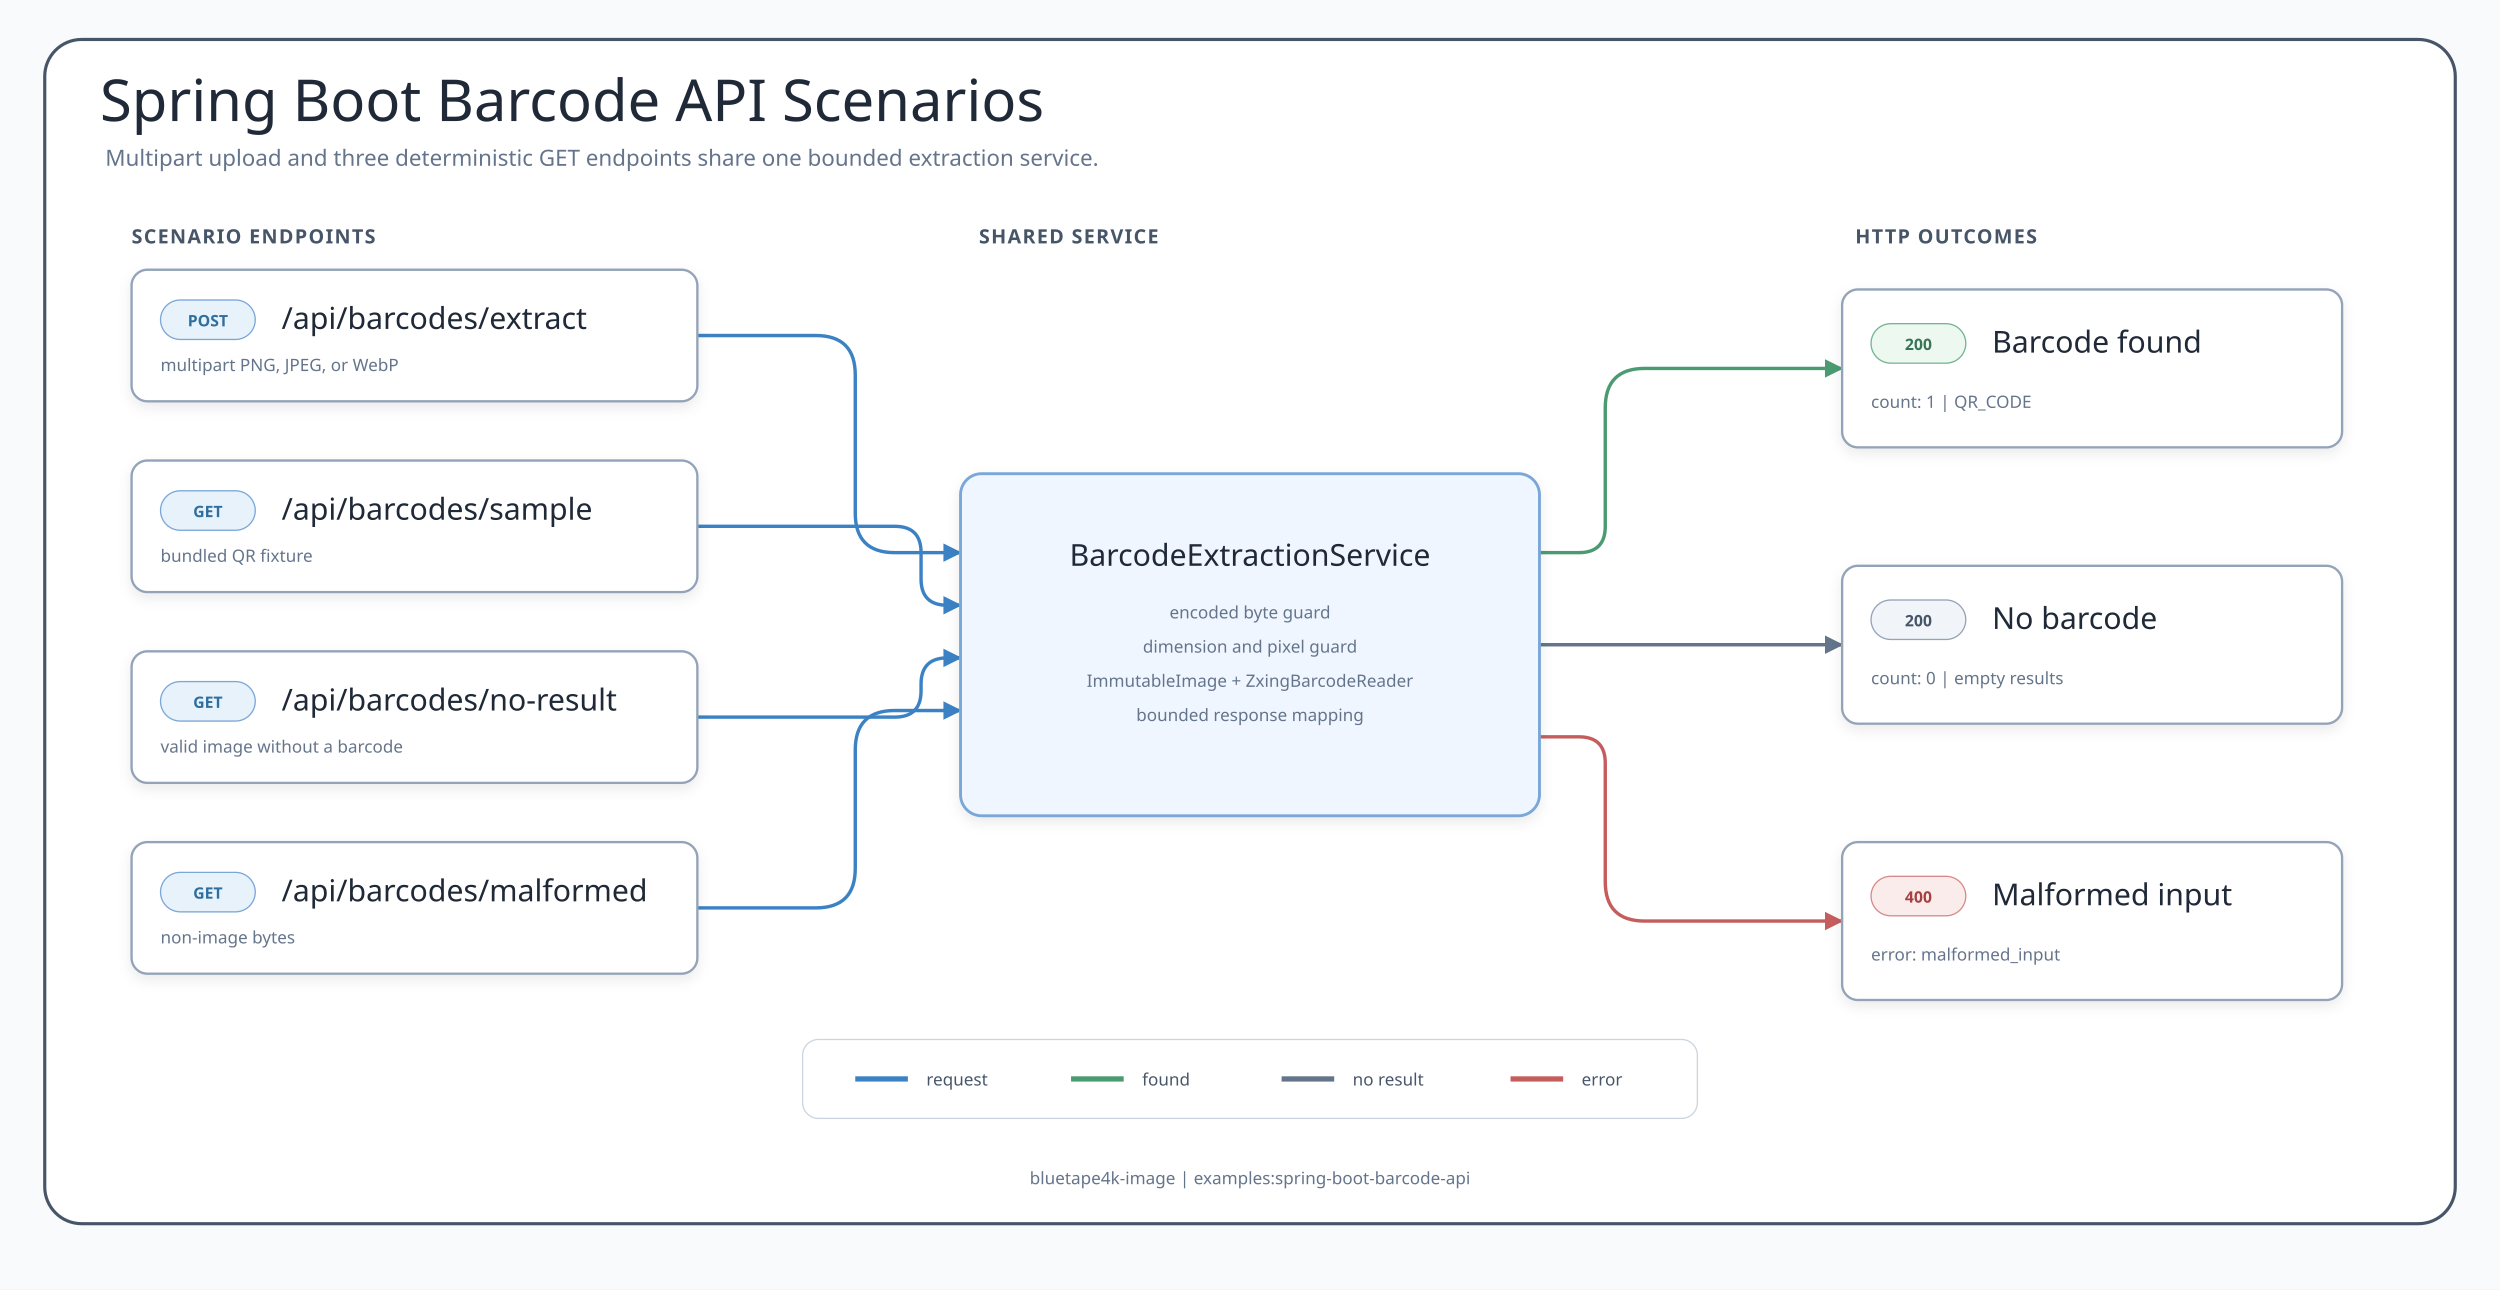
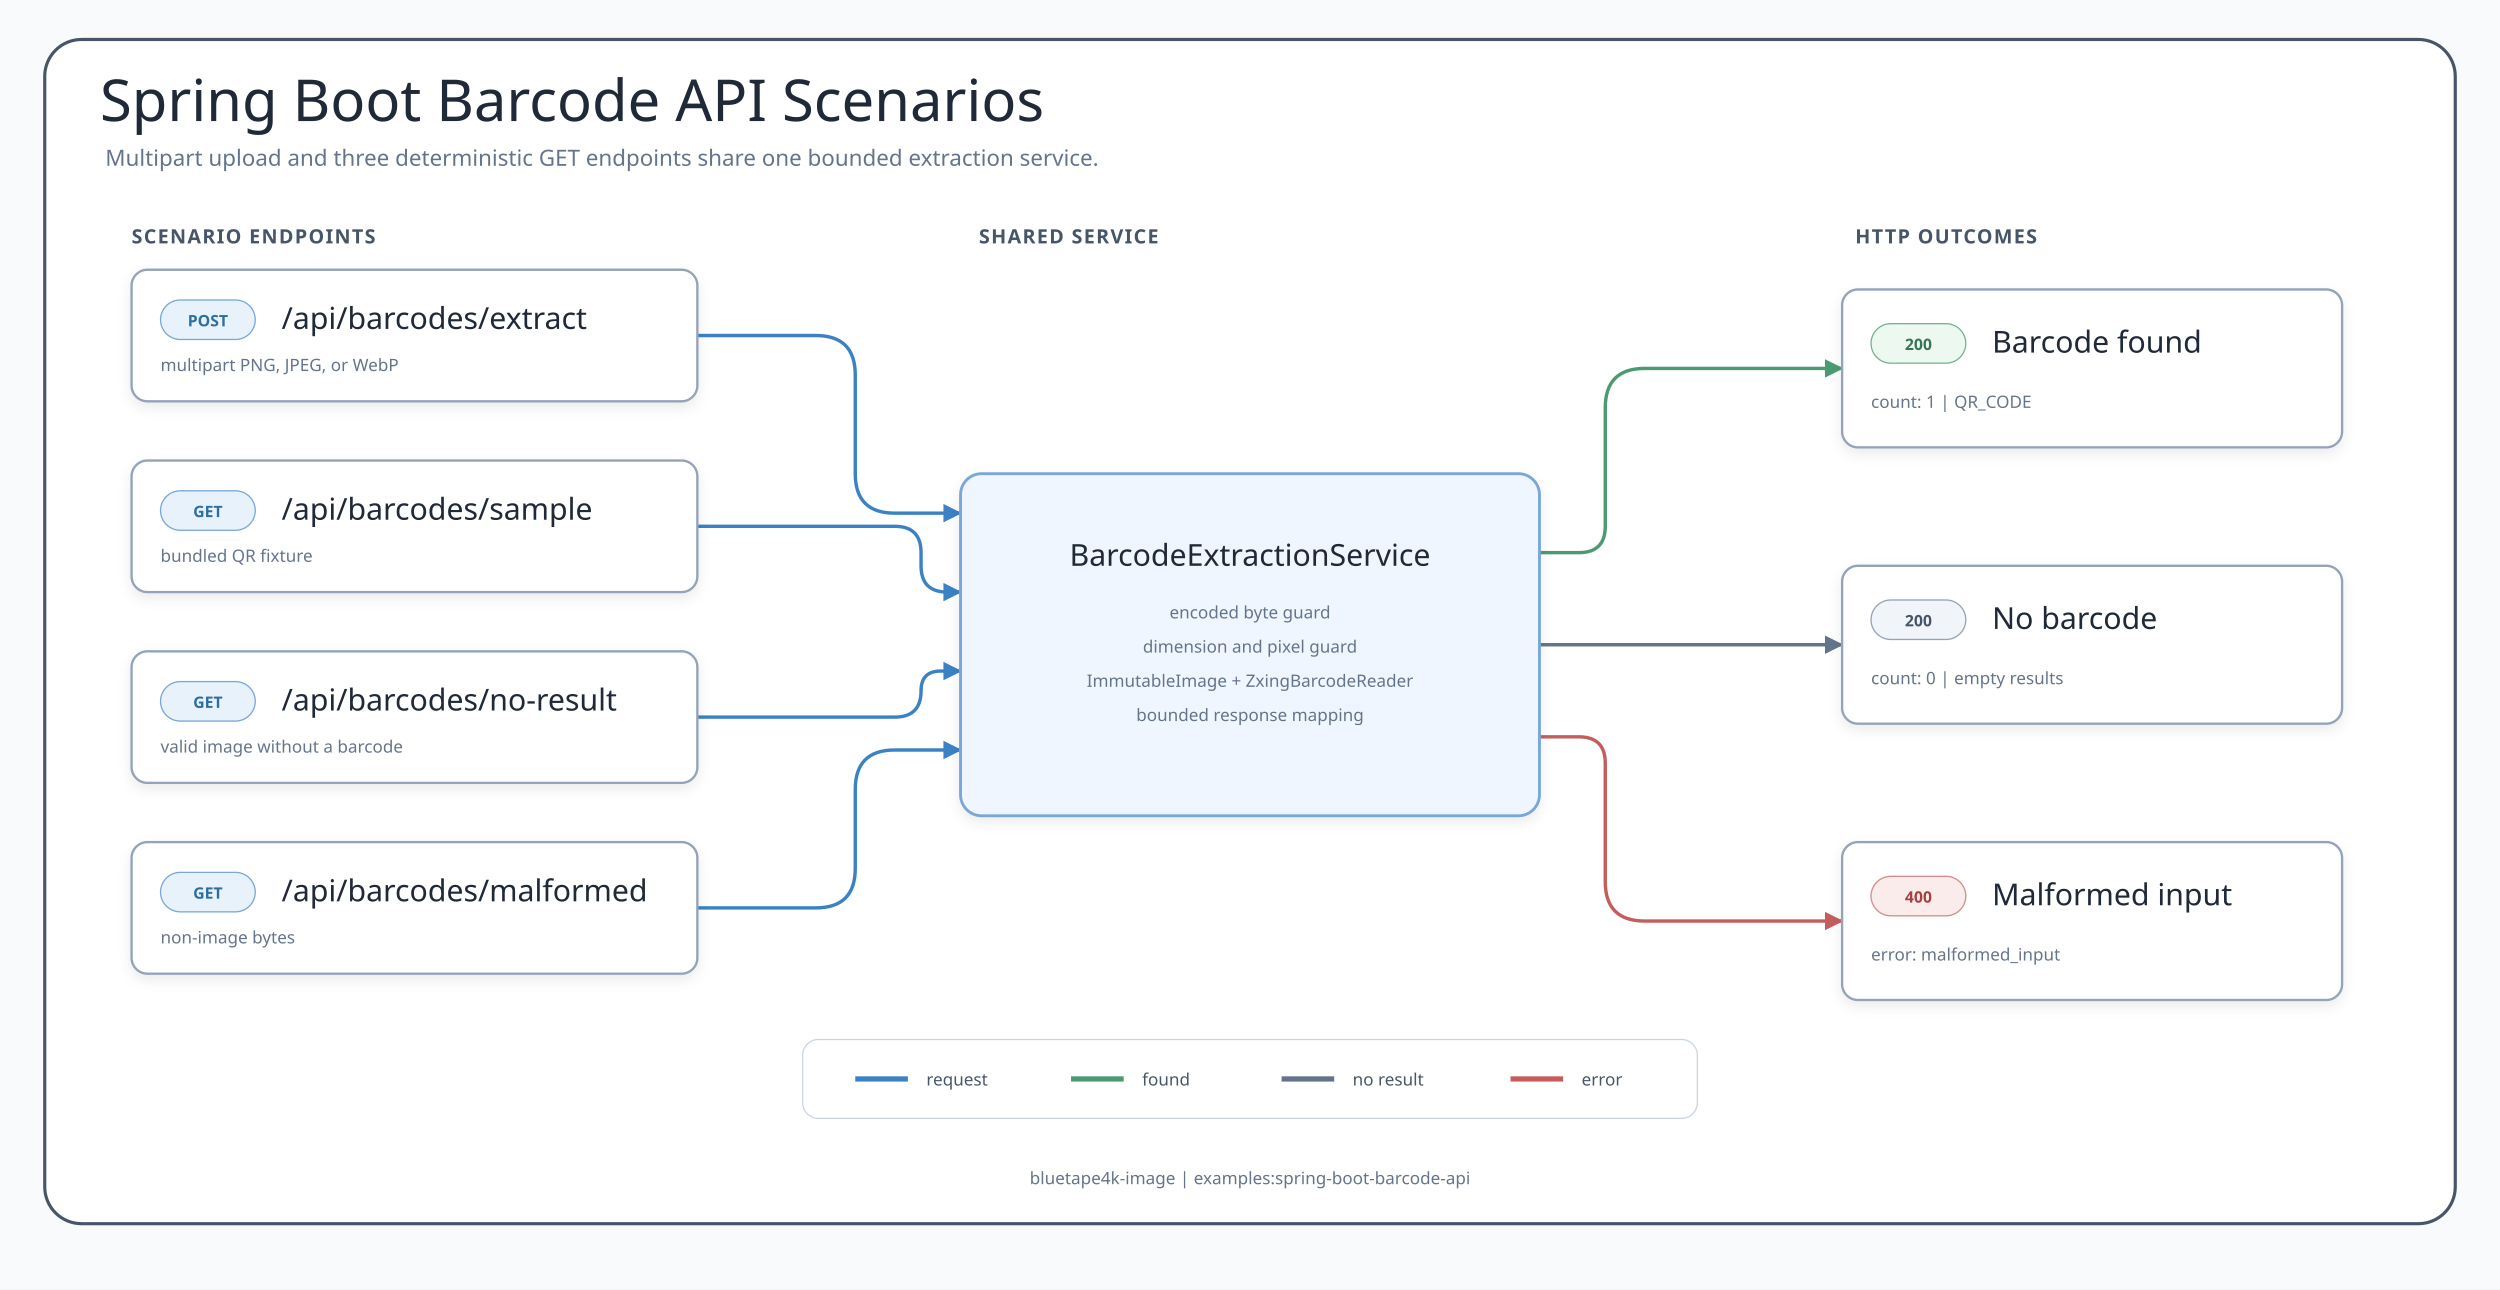
<svg xmlns="http://www.w3.org/2000/svg" width="1900" height="980" viewBox="0 0 1900 980" role="img" aria-label="Spring Boot Barcode API Scenarios">
  <defs>
    <marker id="arrow-blue" markerUnits="userSpaceOnUse" markerWidth="14" markerHeight="14" refX="13" refY="7" orient="auto">
      <polygon points="0,0 14,7 0,14" fill="#3b82c4" />
    </marker>
    <marker id="arrow-green" markerUnits="userSpaceOnUse" markerWidth="14" markerHeight="14" refX="13" refY="7" orient="auto">
      <polygon points="0,0 14,7 0,14" fill="#4b9b72" />
    </marker>
    <marker id="arrow-gray" markerUnits="userSpaceOnUse" markerWidth="14" markerHeight="14" refX="13" refY="7" orient="auto">
      <polygon points="0,0 14,7 0,14" fill="#64748b" />
    </marker>
    <marker id="arrow-red" markerUnits="userSpaceOnUse" markerWidth="14" markerHeight="14" refX="13" refY="7" orient="auto">
      <polygon points="0,0 14,7 0,14" fill="#c65d5d" />
    </marker>
    <filter id="shadow" x="-10%" y="-10%" width="120%" height="130%">
      <feDropShadow dx="0" dy="4" stdDeviation="5" flood-color="#0f172a" flood-opacity="0.08" />
    </filter>
    <style>
      .canvas{fill:#f8fafc}
      .frame{fill:#fff;stroke:#475569;stroke-width:2.4}
      .title{font-family:"Architects Daughter";font-size:44px;fill:#1f2937}
      .subtitle{font-family:"Comic Mono";font-size:17px;fill:#64748b}
      .section{font-family:"Comic Mono";font-size:15px;fill:#475569;font-weight:700;letter-spacing:1px}
      .card{fill:#fff;stroke:#94a3b8;stroke-width:1.8;filter:url(#shadow)}
      .service{fill:#eff6ff;stroke:#7aa7d8;stroke-width:2.2;filter:url(#shadow)}
      .node-title{font-family:"Architects Daughter";font-size:23px;fill:#1f2937}
      .node-detail{font-family:"Comic Mono";font-size:13px;fill:#64748b}
      .badge{font-family:"Comic Mono";font-size:12px;font-weight:700}
      .edge-blue{fill:none;stroke:#3b82c4;stroke-width:2.6;marker-end:url(#arrow-blue);stroke-linecap:round;stroke-linejoin:round}
      .edge-green{fill:none;stroke:#4b9b72;stroke-width:2.6;marker-end:url(#arrow-green);stroke-linecap:round;stroke-linejoin:round}
      .edge-gray{fill:none;stroke:#64748b;stroke-width:2.6;marker-end:url(#arrow-gray);stroke-linecap:round;stroke-linejoin:round}
      .edge-red{fill:none;stroke:#c65d5d;stroke-width:2.6;marker-end:url(#arrow-red);stroke-linecap:round;stroke-linejoin:round}
      .legend{font-family:"Comic Mono";font-size:13px;fill:#475569}
      .footer{font-family:"Comic Mono";font-size:13px;fill:#64748b}
    </style>
  </defs>
  <rect class="canvas" width="1900" height="980" />
  <rect class="frame" x="34" y="30" width="1832" height="900" rx="28" />
  <text class="title" x="76" y="92">Spring Boot Barcode API Scenarios</text>
  <text class="subtitle" x="80" y="126">Multipart upload and three deterministic GET endpoints share one bounded extraction service.</text>
  <text class="section" x="100" y="185">SCENARIO ENDPOINTS</text>
  <text class="section" x="744" y="185">SHARED SERVICE</text>
  <text class="section" x="1410" y="185">HTTP OUTCOMES</text>
  <g id="connectors">
-     <path data-connector="true" class="edge-blue" stroke="#3b82c4" d="M 530 255 L 620 255 Q 650 255 650 285 L 650 390 Q 650 420 680 420 L 730 420" />
-     <path data-connector="true" class="edge-blue" stroke="#3b82c4" d="M 530 400 L 680 400 Q 700 400 700 420 L 700 440 Q 700 460 720 460 L 730 460" />
-     <path data-connector="true" class="edge-blue" stroke="#3b82c4" d="M 530 545 L 680 545 Q 700 545 700 525 L 700 520 Q 700 500 720 500 L 730 500" />
-     <path data-connector="true" class="edge-blue" stroke="#3b82c4" d="M 530 690 L 620 690 Q 650 690 650 660 L 650 570 Q 650 540 680 540 L 730 540" />
-     <path data-connector="true" class="edge-green" stroke="#4b9b72" d="M 1170 420 L 1200 420 Q 1220 420 1220 400 L 1220 310 Q 1220 280 1250 280 L 1400 280" />
-     <path data-connector="true" class="edge-gray" stroke="#64748b" d="M 1170 490 L 1400 490" />
-     <path data-connector="true" class="edge-red" stroke="#c65d5d" d="M 1170 560 L 1200 560 Q 1220 560 1220 580 L 1220 670 Q 1220 700 1250 700 L 1400 700" />
+     <path data-connector="upload-request" class="edge-blue" stroke="#3b82c4" d="M 530 255 L 620 255 Q 650 255 650 285 L 650 360 Q 650 390 680 390 L 730 390" />
+     <path data-connector="sample-request" class="edge-blue" stroke="#3b82c4" d="M 530 400 L 680 400 Q 700 400 700 420 L 700 430 Q 700 450 720 450 L 730 450" />
+     <path data-connector="no-result-request" class="edge-blue" stroke="#3b82c4" d="M 530 545 L 680 545 Q 700 545 700 525 Q 700 510 715 510 L 730 510" />
+     <path data-connector="malformed-request" class="edge-blue" stroke="#3b82c4" d="M 530 690 L 620 690 Q 650 690 650 660 L 650 600 Q 650 570 680 570 L 730 570" />
+     <path data-connector="found-outcome" class="edge-green" stroke="#4b9b72" d="M 1170 420 L 1200 420 Q 1220 420 1220 400 L 1220 310 Q 1220 280 1250 280 L 1400 280" />
+     <path data-connector="empty-outcome" class="edge-gray" stroke="#64748b" d="M 1170 490 L 1400 490" />
+     <path data-connector="malformed-outcome" class="edge-red" stroke="#c65d5d" d="M 1170 560 L 1200 560 Q 1220 560 1220 580 L 1220 670 Q 1220 700 1250 700 L 1400 700" />
  </g>
  <g id="endpoint-cards">
    <g id="upload-endpoint">
      <rect class="card" x="100" y="205" width="430" height="100" rx="12" />
      <rect x="122" y="228" width="72" height="30" rx="15" fill="#e8f2fb" stroke="#7aa7d8" />
      <text class="badge" x="158" y="248" text-anchor="middle" fill="#2f6f9f">POST</text>
      <text class="node-title" x="214" y="250">/api/barcodes/extract</text>
      <text class="node-detail" x="122" y="282">multipart PNG, JPEG, or WebP</text>
    </g>
    <g id="sample-endpoint">
      <rect class="card" x="100" y="350" width="430" height="100" rx="12" />
      <rect x="122" y="373" width="72" height="30" rx="15" fill="#e8f2fb" stroke="#7aa7d8" />
      <text class="badge" x="158" y="393" text-anchor="middle" fill="#2f6f9f">GET</text>
      <text class="node-title" x="214" y="395">/api/barcodes/sample</text>
      <text class="node-detail" x="122" y="427">bundled QR fixture</text>
    </g>
    <g id="no-result-endpoint">
      <rect class="card" x="100" y="495" width="430" height="100" rx="12" />
      <rect x="122" y="518" width="72" height="30" rx="15" fill="#e8f2fb" stroke="#7aa7d8" />
      <text class="badge" x="158" y="538" text-anchor="middle" fill="#2f6f9f">GET</text>
      <text class="node-title" x="214" y="540">/api/barcodes/no-result</text>
      <text class="node-detail" x="122" y="572">valid image without a barcode</text>
    </g>
    <g id="malformed-endpoint">
      <rect class="card" x="100" y="640" width="430" height="100" rx="12" />
      <rect x="122" y="663" width="72" height="30" rx="15" fill="#e8f2fb" stroke="#7aa7d8" />
      <text class="badge" x="158" y="683" text-anchor="middle" fill="#2f6f9f">GET</text>
      <text class="node-title" x="214" y="685">/api/barcodes/malformed</text>
      <text class="node-detail" x="122" y="717">non-image bytes</text>
    </g>
  </g>
  <g id="service-card">
    <rect class="service" x="730" y="360" width="440" height="260" rx="16" />
    <text class="node-title" x="950" y="430" text-anchor="middle">BarcodeExtractionService</text>
    <text class="node-detail" x="950" y="470" text-anchor="middle">encoded byte guard</text>
    <text class="node-detail" x="950" y="496" text-anchor="middle">dimension and pixel guard</text>
    <text class="node-detail" x="950" y="522" text-anchor="middle">ImmutableImage + ZxingBarcodeReader</text>
    <text class="node-detail" x="950" y="548" text-anchor="middle">bounded response mapping</text>
  </g>
  <g id="outcome-cards">
    <g id="sample-outcome">
      <rect class="card" x="1400" y="220" width="380" height="120" rx="12" />
      <rect x="1422" y="246" width="72" height="30" rx="15" fill="#edf8f1" stroke="#74b48f" />
      <text class="badge" x="1458" y="266" text-anchor="middle" fill="#397554">200</text>
      <text class="node-title" x="1514" y="268">Barcode found</text>
      <text class="node-detail" x="1422" y="310">count: 1 | QR_CODE</text>
    </g>
    <g id="no-result-outcome">
      <rect class="card" x="1400" y="430" width="380" height="120" rx="12" />
      <rect x="1422" y="456" width="72" height="30" rx="15" fill="#f1f5f9" stroke="#94a3b8" />
      <text class="badge" x="1458" y="476" text-anchor="middle" fill="#475569">200</text>
      <text class="node-title" x="1514" y="478">No barcode</text>
      <text class="node-detail" x="1422" y="520">count: 0 | empty results</text>
    </g>
    <g id="malformed-outcome">
      <rect class="card" x="1400" y="640" width="380" height="120" rx="12" />
      <rect x="1422" y="666" width="72" height="30" rx="15" fill="#fbecec" stroke="#d68a8a" />
      <text class="badge" x="1458" y="686" text-anchor="middle" fill="#a64040">400</text>
      <text class="node-title" x="1514" y="688">Malformed input</text>
      <text class="node-detail" x="1422" y="730">error: malformed_input</text>
    </g>
  </g>
  <g id="legend">
    <rect x="610" y="790" width="680" height="60" rx="12" fill="#fff" stroke="#cbd5e1" />
    <line x1="650" y1="820" x2="690" y2="820" stroke="#3b82c4" stroke-width="4" />
    <text class="legend" x="704" y="825">request</text>
    <line x1="814" y1="820" x2="854" y2="820" stroke="#4b9b72" stroke-width="4" />
    <text class="legend" x="868" y="825">found</text>
    <line x1="974" y1="820" x2="1014" y2="820" stroke="#64748b" stroke-width="4" />
    <text class="legend" x="1028" y="825">no result</text>
    <line x1="1148" y1="820" x2="1188" y2="820" stroke="#c65d5d" stroke-width="4" />
    <text class="legend" x="1202" y="825">error</text>
  </g>
  <text class="footer" x="950" y="900" text-anchor="middle">bluetape4k-image | examples:spring-boot-barcode-api</text>
</svg>
